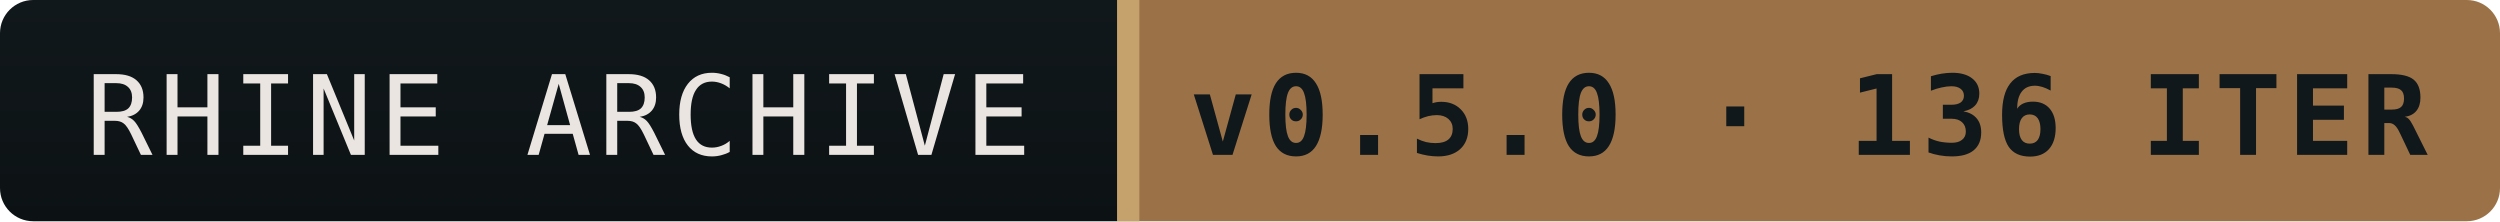
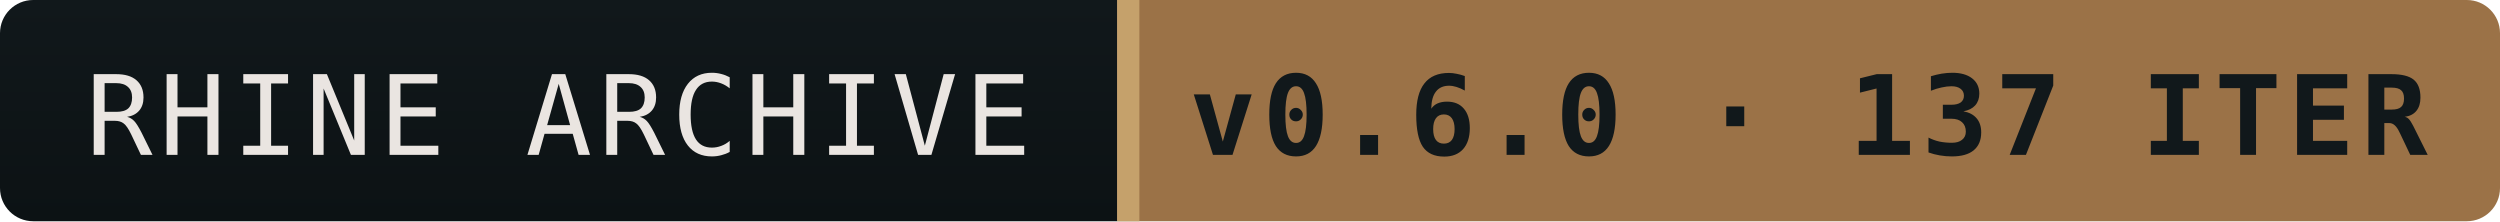
- <svg xmlns="http://www.w3.org/2000/svg" width="226" height="20" role="img" aria-label="rhinelab v0.5.0 · 136 ITER">
+ <svg xmlns="http://www.w3.org/2000/svg" width="226" height="20" role="img" aria-label="rhinelab v0.6.0 · 137 ITER">
  <linearGradient id="rl" x1="0" y1="0" x2="0" y2="1">
    <stop offset="0" stop-color="#11181b" />
    <stop offset="1" stop-color="#0c1214" />
  </linearGradient>
  <clipPath id="round">
    <rect width="226" height="20" rx="3" />
  </clipPath>
  <g clip-path="url(#round)">
    <rect width="101" height="20" fill="url(#rl)" />
    <rect x="101" width="125" height="20" fill="#9b7247" />
    <rect x="101" width="2" height="20" fill="#c5a16b" />
  </g>
  <g fill="#eae5e1" font-family="'JetBrains Mono', 'Cascadia Code', Consolas, monospace" font-size="10" letter-spacing="0.6">
    <text x="50.5" y="14" text-anchor="middle">RHINE ARCHIVE</text>
-     <text x="163.5" y="14" text-anchor="middle" fill="#11181b" font-weight="bold">v0.5.0 · 136 ITER</text>
+     <text x="163.5" y="14" text-anchor="middle" fill="#11181b" font-weight="bold">v0.6.0 · 137 ITER</text>
  </g>
</svg>
